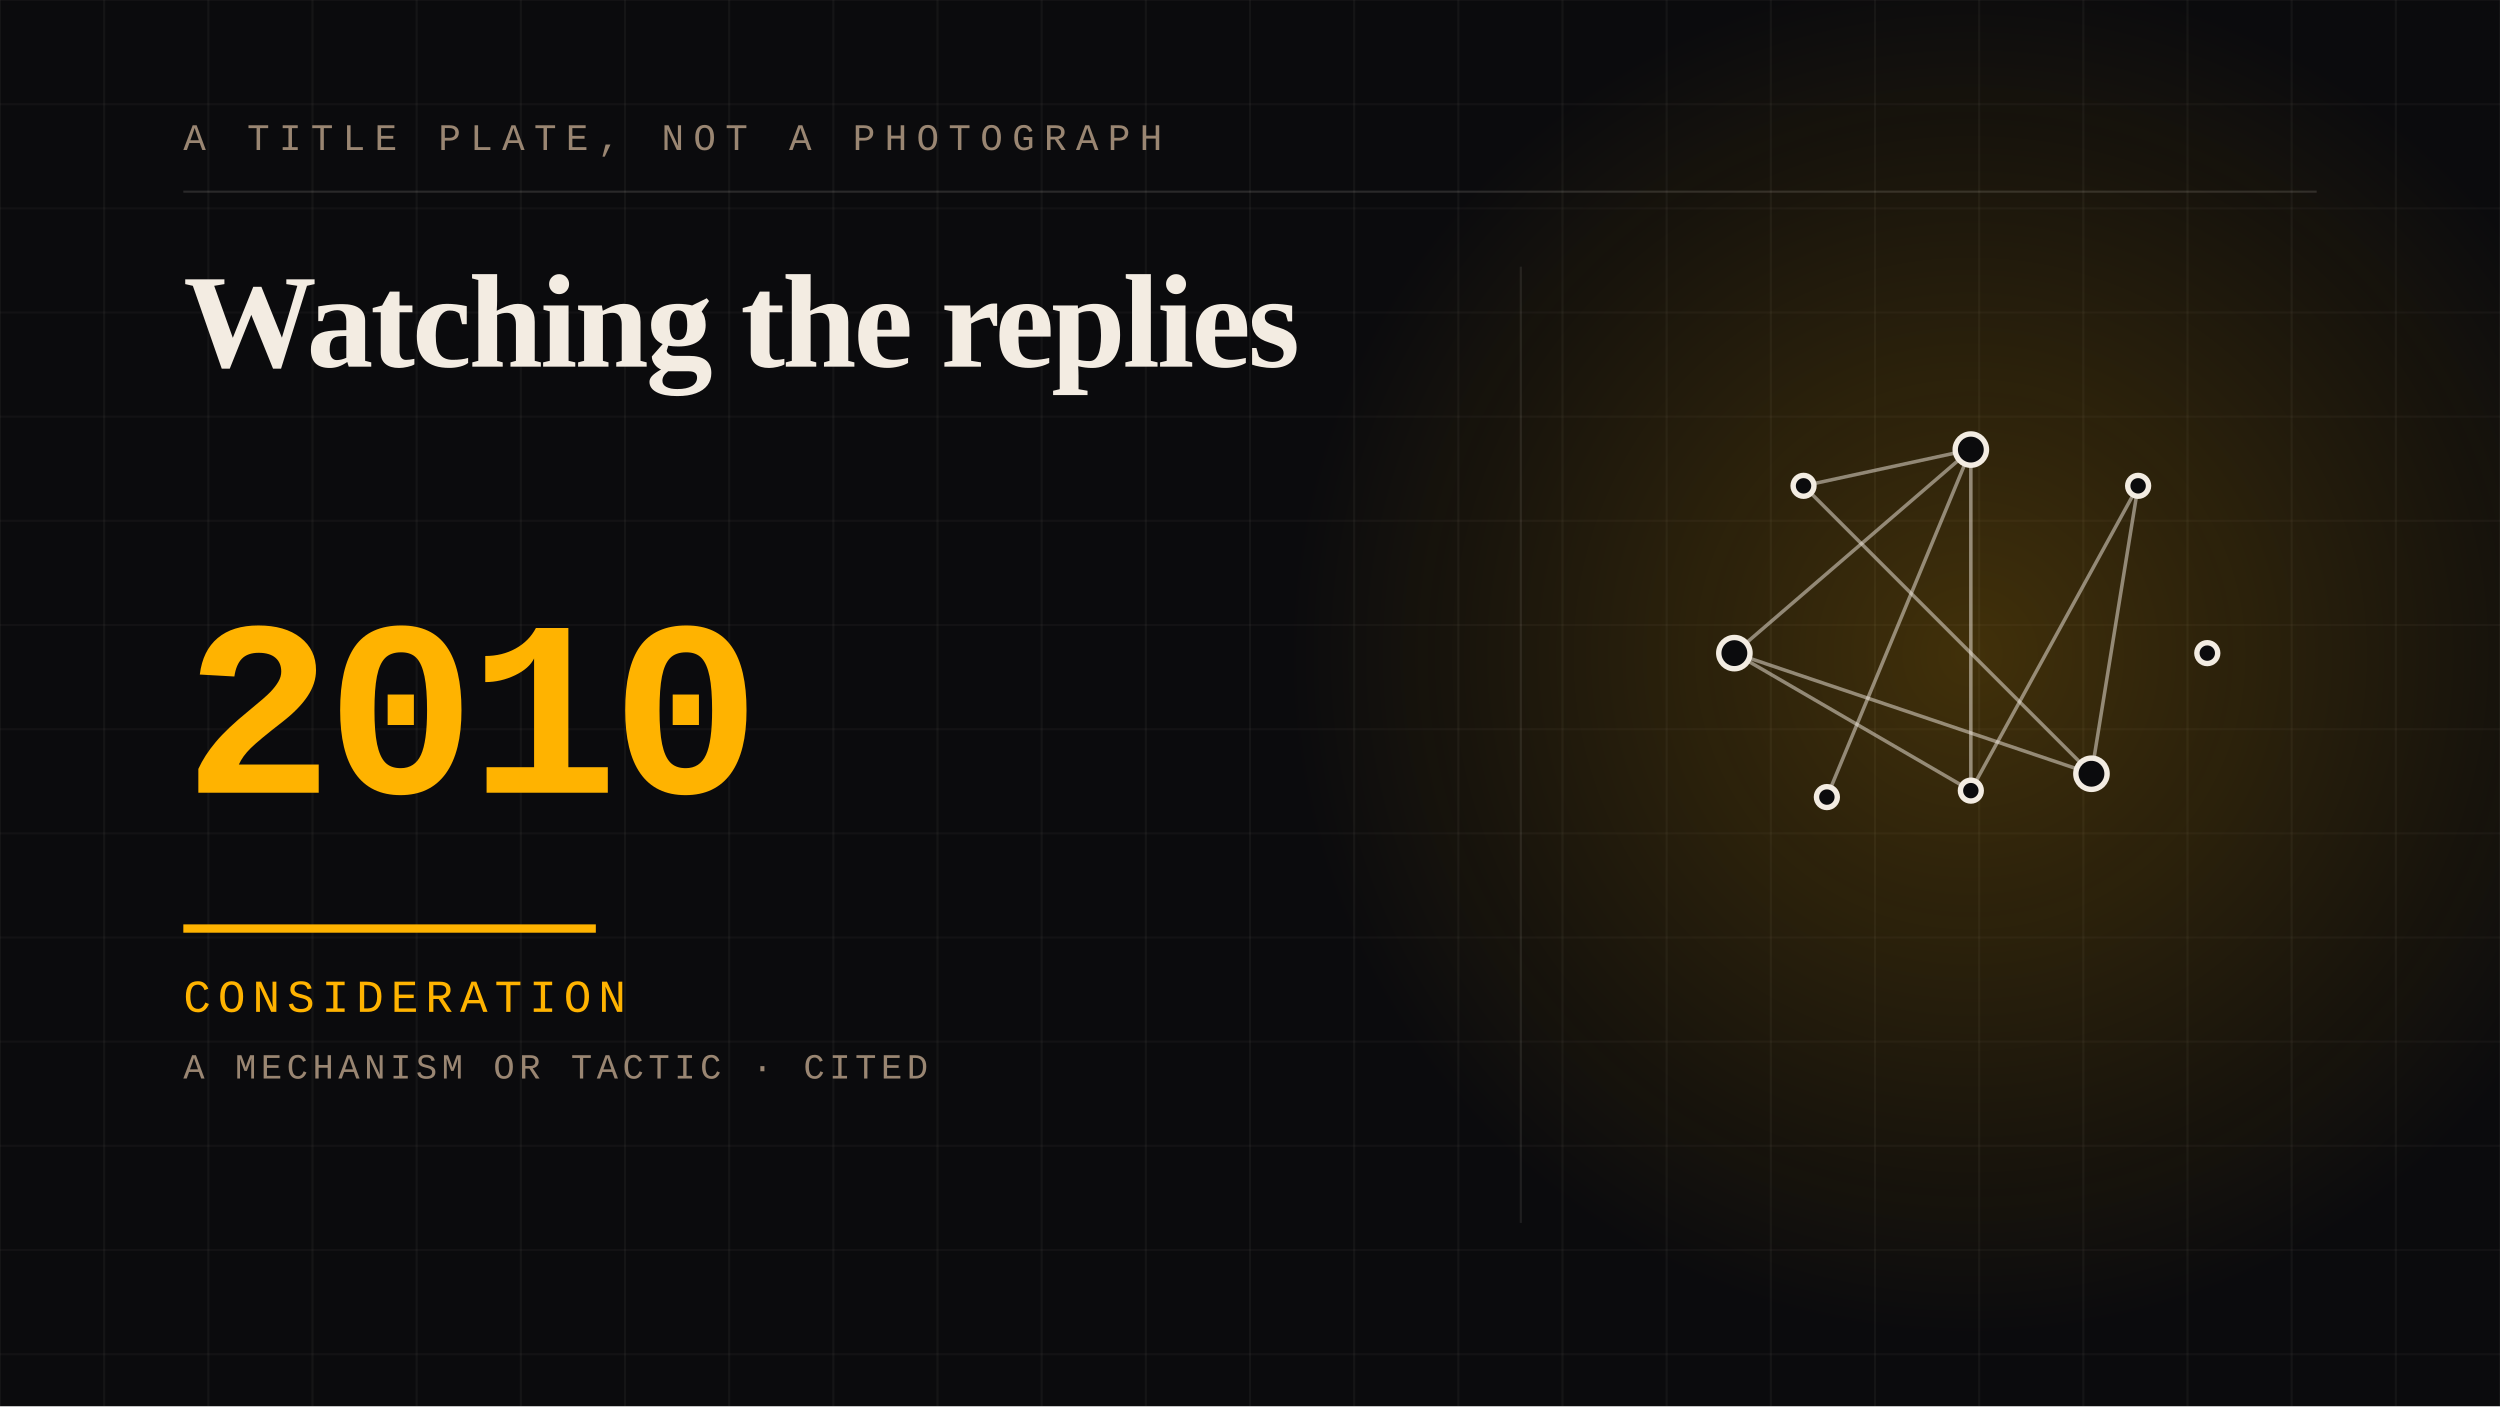
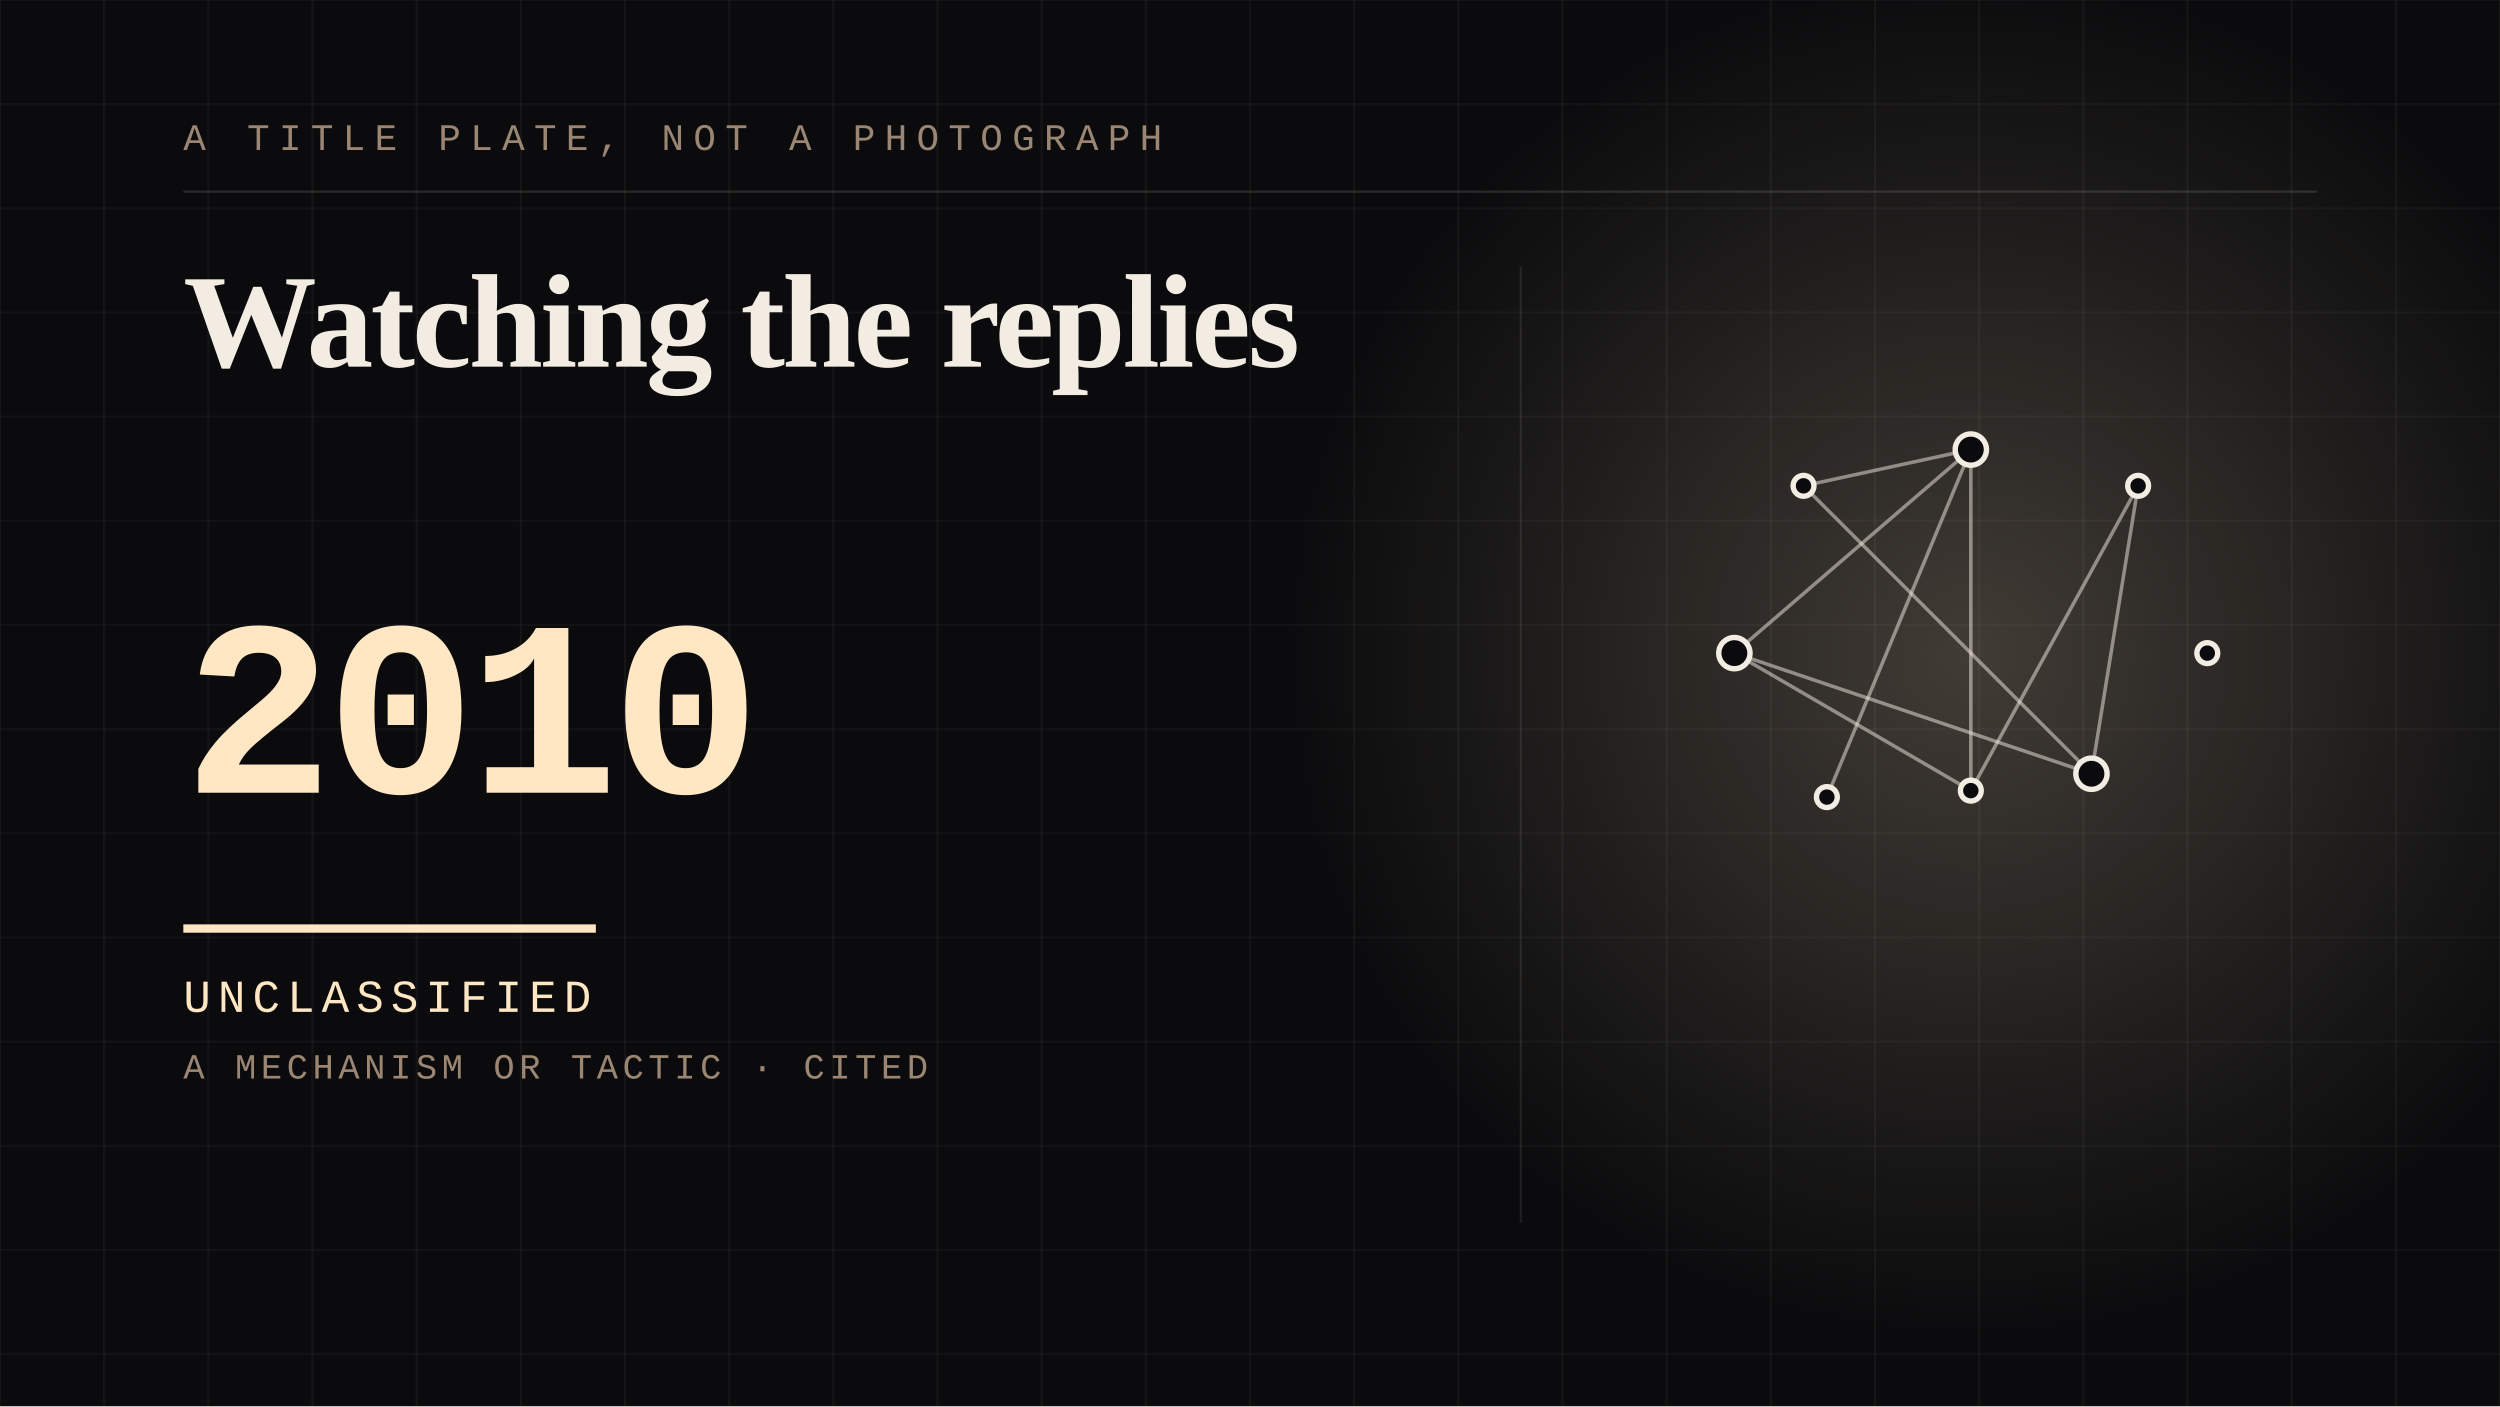
- <svg xmlns="http://www.w3.org/2000/svg" viewBox="0 0 1200 675" width="1200" height="675" role="img" aria-label="Title plate: Watching the replies, 2010, A mechanism or tactic, Consideration. Drawn from the entry's own record, not a photograph.">
+ <svg xmlns="http://www.w3.org/2000/svg" viewBox="0 0 1200 675" width="1200" height="675" role="img" aria-label="Title plate: Watching the replies, 2010, A mechanism or tactic, Unclassified. Drawn from the entry's own record, not a photograph.">
  <rect width="1200" height="675" fill="#0b0b0d" />
  <line x1="0" y1="0" x2="0" y2="675" stroke="#f3ece2" stroke-width="1" opacity=".045" />
  <line x1="50" y1="0" x2="50" y2="675" stroke="#f3ece2" stroke-width="1" opacity=".045" />
  <line x1="100" y1="0" x2="100" y2="675" stroke="#f3ece2" stroke-width="1" opacity=".045" />
  <line x1="150" y1="0" x2="150" y2="675" stroke="#f3ece2" stroke-width="1" opacity=".045" />
  <line x1="200" y1="0" x2="200" y2="675" stroke="#f3ece2" stroke-width="1" opacity=".045" />
  <line x1="250" y1="0" x2="250" y2="675" stroke="#f3ece2" stroke-width="1" opacity=".045" />
  <line x1="300" y1="0" x2="300" y2="675" stroke="#f3ece2" stroke-width="1" opacity=".045" />
  <line x1="350" y1="0" x2="350" y2="675" stroke="#f3ece2" stroke-width="1" opacity=".045" />
  <line x1="400" y1="0" x2="400" y2="675" stroke="#f3ece2" stroke-width="1" opacity=".045" />
  <line x1="450" y1="0" x2="450" y2="675" stroke="#f3ece2" stroke-width="1" opacity=".045" />
  <line x1="500" y1="0" x2="500" y2="675" stroke="#f3ece2" stroke-width="1" opacity=".045" />
  <line x1="550" y1="0" x2="550" y2="675" stroke="#f3ece2" stroke-width="1" opacity=".045" />
  <line x1="600" y1="0" x2="600" y2="675" stroke="#f3ece2" stroke-width="1" opacity=".045" />
  <line x1="650" y1="0" x2="650" y2="675" stroke="#f3ece2" stroke-width="1" opacity=".045" />
  <line x1="700" y1="0" x2="700" y2="675" stroke="#f3ece2" stroke-width="1" opacity=".045" />
  <line x1="750" y1="0" x2="750" y2="675" stroke="#f3ece2" stroke-width="1" opacity=".045" />
  <line x1="800" y1="0" x2="800" y2="675" stroke="#f3ece2" stroke-width="1" opacity=".045" />
  <line x1="850" y1="0" x2="850" y2="675" stroke="#f3ece2" stroke-width="1" opacity=".045" />
  <line x1="900" y1="0" x2="900" y2="675" stroke="#f3ece2" stroke-width="1" opacity=".045" />
  <line x1="950" y1="0" x2="950" y2="675" stroke="#f3ece2" stroke-width="1" opacity=".045" />
  <line x1="1000" y1="0" x2="1000" y2="675" stroke="#f3ece2" stroke-width="1" opacity=".045" />
  <line x1="1050" y1="0" x2="1050" y2="675" stroke="#f3ece2" stroke-width="1" opacity=".045" />
  <line x1="1100" y1="0" x2="1100" y2="675" stroke="#f3ece2" stroke-width="1" opacity=".045" />
  <line x1="1150" y1="0" x2="1150" y2="675" stroke="#f3ece2" stroke-width="1" opacity=".045" />
  <line x1="1200" y1="0" x2="1200" y2="675" stroke="#f3ece2" stroke-width="1" opacity=".045" />
  <line x1="0" y1="0" x2="1200" y2="0" stroke="#f3ece2" stroke-width="1" opacity=".035" />
  <line x1="0" y1="50" x2="1200" y2="50" stroke="#f3ece2" stroke-width="1" opacity=".035" />
  <line x1="0" y1="100" x2="1200" y2="100" stroke="#f3ece2" stroke-width="1" opacity=".035" />
  <line x1="0" y1="150" x2="1200" y2="150" stroke="#f3ece2" stroke-width="1" opacity=".035" />
  <line x1="0" y1="200" x2="1200" y2="200" stroke="#f3ece2" stroke-width="1" opacity=".035" />
  <line x1="0" y1="250" x2="1200" y2="250" stroke="#f3ece2" stroke-width="1" opacity=".035" />
  <line x1="0" y1="300" x2="1200" y2="300" stroke="#f3ece2" stroke-width="1" opacity=".035" />
  <line x1="0" y1="350" x2="1200" y2="350" stroke="#f3ece2" stroke-width="1" opacity=".035" />
  <line x1="0" y1="400" x2="1200" y2="400" stroke="#f3ece2" stroke-width="1" opacity=".035" />
  <line x1="0" y1="450" x2="1200" y2="450" stroke="#f3ece2" stroke-width="1" opacity=".035" />
  <line x1="0" y1="500" x2="1200" y2="500" stroke="#f3ece2" stroke-width="1" opacity=".035" />
  <line x1="0" y1="550" x2="1200" y2="550" stroke="#f3ece2" stroke-width="1" opacity=".035" />
  <line x1="0" y1="600" x2="1200" y2="600" stroke="#f3ece2" stroke-width="1" opacity=".035" />
  <line x1="0" y1="650" x2="1200" y2="650" stroke="#f3ece2" stroke-width="1" opacity=".035" />
  <defs>
    <radialGradient id="pg" cx=".5" cy=".5" r=".5">
-       <stop offset="0" stop-color="#ffb300" stop-opacity=".22" />
-       <stop offset="1" stop-color="#ffb300" stop-opacity="0" />
+       <stop offset="0" stop-color="#ffe7c4" stop-opacity=".22" />
+       <stop offset="1" stop-color="#ffe7c4" stop-opacity="0" />
    </radialGradient>
  </defs>
  <circle cx="946" cy="314" r="330" fill="url(#pg)" />
  <line x1="946.0" y1="215.8" x2="946.0" y2="379.5" stroke="#f3ece2" stroke-width="1.7" opacity=".5" />
  <line x1="946.0" y1="215.8" x2="876.9" y2="382.6" stroke="#f3ece2" stroke-width="1.7" opacity=".5" />
  <line x1="946.0" y1="215.8" x2="832.5" y2="313.5" stroke="#f3ece2" stroke-width="1.7" opacity=".5" />
  <line x1="946.0" y1="215.8" x2="865.7" y2="233.2" stroke="#f3ece2" stroke-width="1.7" opacity=".5" />
  <line x1="1026.3" y1="233.2" x2="1003.9" y2="371.4" stroke="#f3ece2" stroke-width="1.7" opacity=".5" />
  <line x1="1026.3" y1="233.2" x2="946.0" y2="379.5" stroke="#f3ece2" stroke-width="1.7" opacity=".5" />
  <line x1="1003.9" y1="371.4" x2="832.5" y2="313.5" stroke="#f3ece2" stroke-width="1.7" opacity=".5" />
  <line x1="1003.9" y1="371.4" x2="865.7" y2="233.2" stroke="#f3ece2" stroke-width="1.7" opacity=".5" />
  <line x1="946.0" y1="379.5" x2="832.5" y2="313.5" stroke="#f3ece2" stroke-width="1.7" opacity=".5" />
  <circle cx="946.0" cy="215.8" r="7.5" fill="#0b0b0d" stroke="#f3ece2" stroke-width="2.6" />
  <circle cx="1026.3" cy="233.2" r="5" fill="#0b0b0d" stroke="#f3ece2" stroke-width="2.6" />
  <circle cx="1059.5" cy="313.5" r="5" fill="#0b0b0d" stroke="#f3ece2" stroke-width="2.6" />
  <circle cx="1003.9" cy="371.4" r="7.5" fill="#0b0b0d" stroke="#f3ece2" stroke-width="2.6" />
  <circle cx="946.0" cy="379.5" r="5" fill="#0b0b0d" stroke="#f3ece2" stroke-width="2.6" />
  <circle cx="876.9" cy="382.6" r="5" fill="#0b0b0d" stroke="#f3ece2" stroke-width="2.6" />
  <circle cx="832.5" cy="313.5" r="7.5" fill="#0b0b0d" stroke="#f3ece2" stroke-width="2.6" />
  <circle cx="865.7" cy="233.2" r="5" fill="#0b0b0d" stroke="#f3ece2" stroke-width="2.6" />
  <text x="88" y="176.0" font-family="Georgia,&quot;Times New Roman&quot;,serif" font-size="64" font-weight="700" fill="#f3ece2" letter-spacing="-1.3">Watching the replies</text>
-   <text x="88" y="380.5" font-family="Consolas,&quot;Courier New&quot;,monospace" font-size="120" font-weight="700" letter-spacing="-3.6" fill="#ffb300">2010</text>
-   <line x1="88" y1="445.7" x2="286.0" y2="445.7" stroke="#ffb300" stroke-width="4" />
-   <text x="88" y="485.7" font-family="Consolas,&quot;Courier New&quot;,monospace" font-size="22" letter-spacing="3.4" fill="#ffb300">CONSIDERATION</text>
+   <text x="88" y="380.5" font-family="Consolas,&quot;Courier New&quot;,monospace" font-size="120" font-weight="700" letter-spacing="-3.6" fill="#ffe7c4">2010</text>
+   <line x1="88" y1="445.7" x2="286.0" y2="445.7" stroke="#ffe7c4" stroke-width="4" />
+   <text x="88" y="485.7" font-family="Consolas,&quot;Courier New&quot;,monospace" font-size="22" letter-spacing="3.4" fill="#ffe7c4">UNCLASSIFIED</text>
  <text x="88" y="517.7" font-family="Consolas,&quot;Courier New&quot;,monospace" font-size="17" letter-spacing="2.2" fill="#9a8672">A MECHANISM OR TACTIC  ·  CITED</text>
  <text x="88" y="72" font-family="Consolas,&quot;Courier New&quot;,monospace" font-size="18" letter-spacing="4.5" fill="#9a8672">A TITLE PLATE, NOT A PHOTOGRAPH</text>
  <line x1="88" y1="92" x2="1112" y2="92" stroke="#f3ece2" stroke-width="1" opacity=".14" />
  <line x1="730" y1="128" x2="730" y2="587" stroke="#f3ece2" stroke-width="1" opacity=".09" />
</svg>
